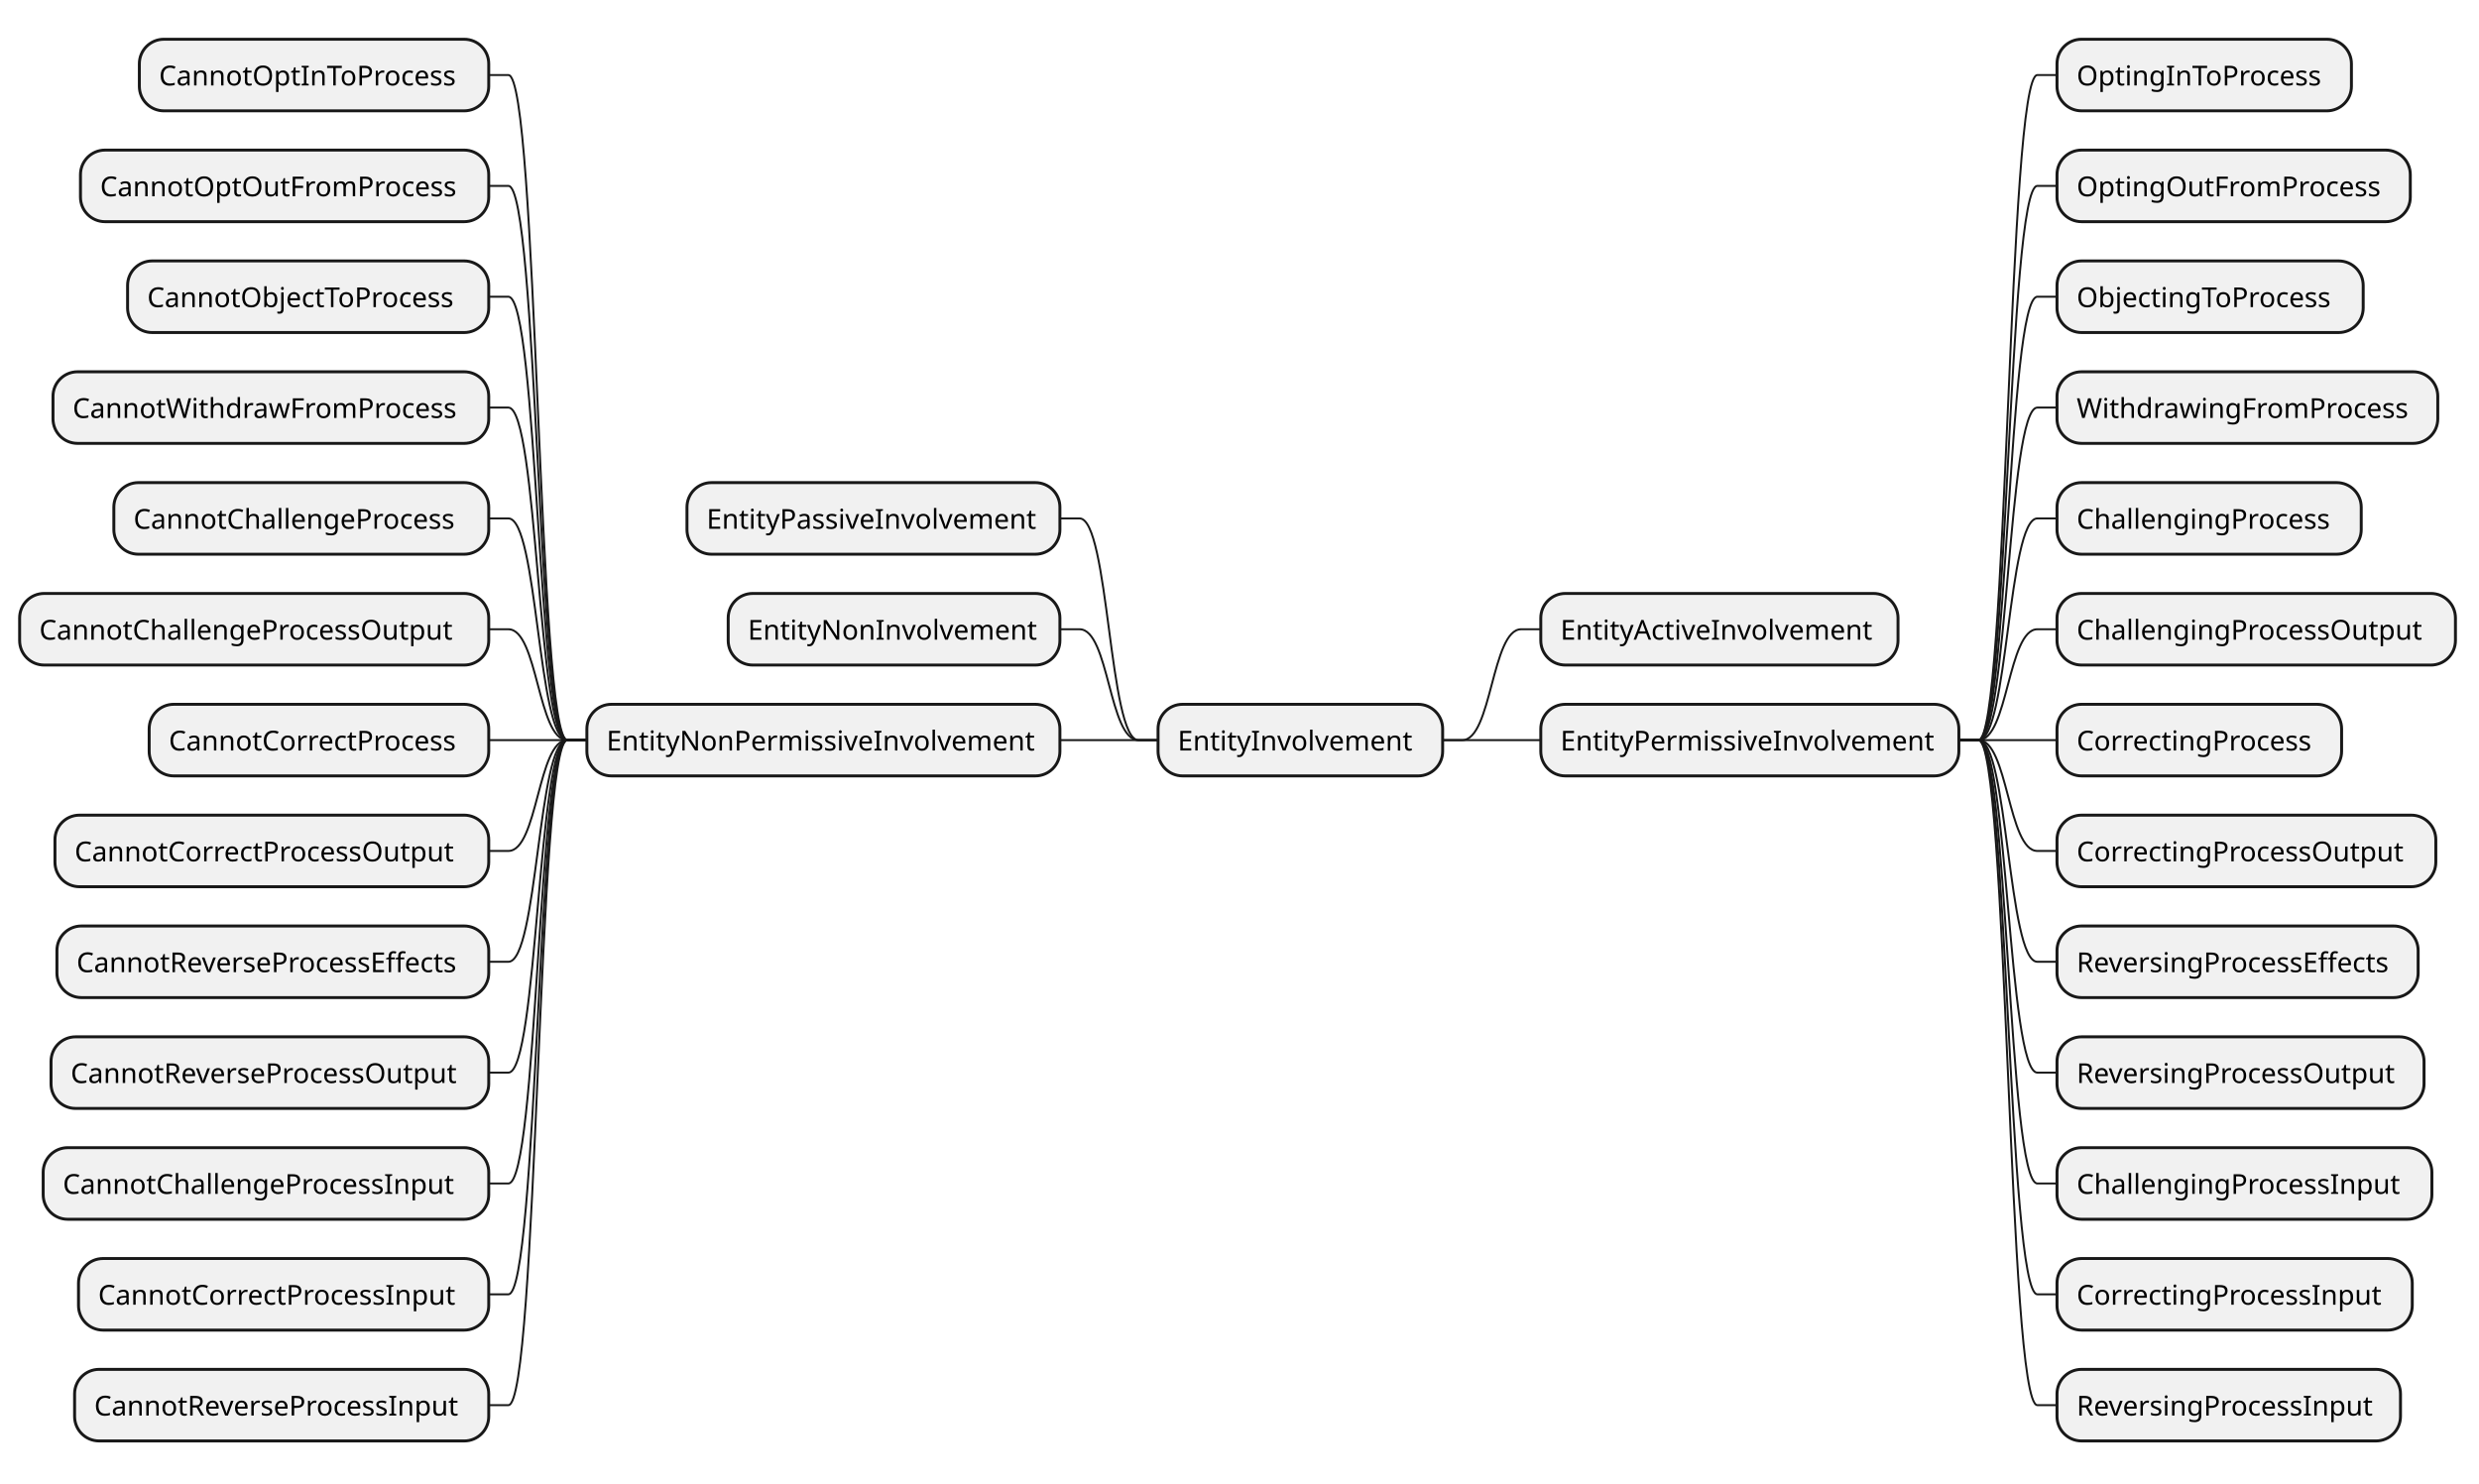
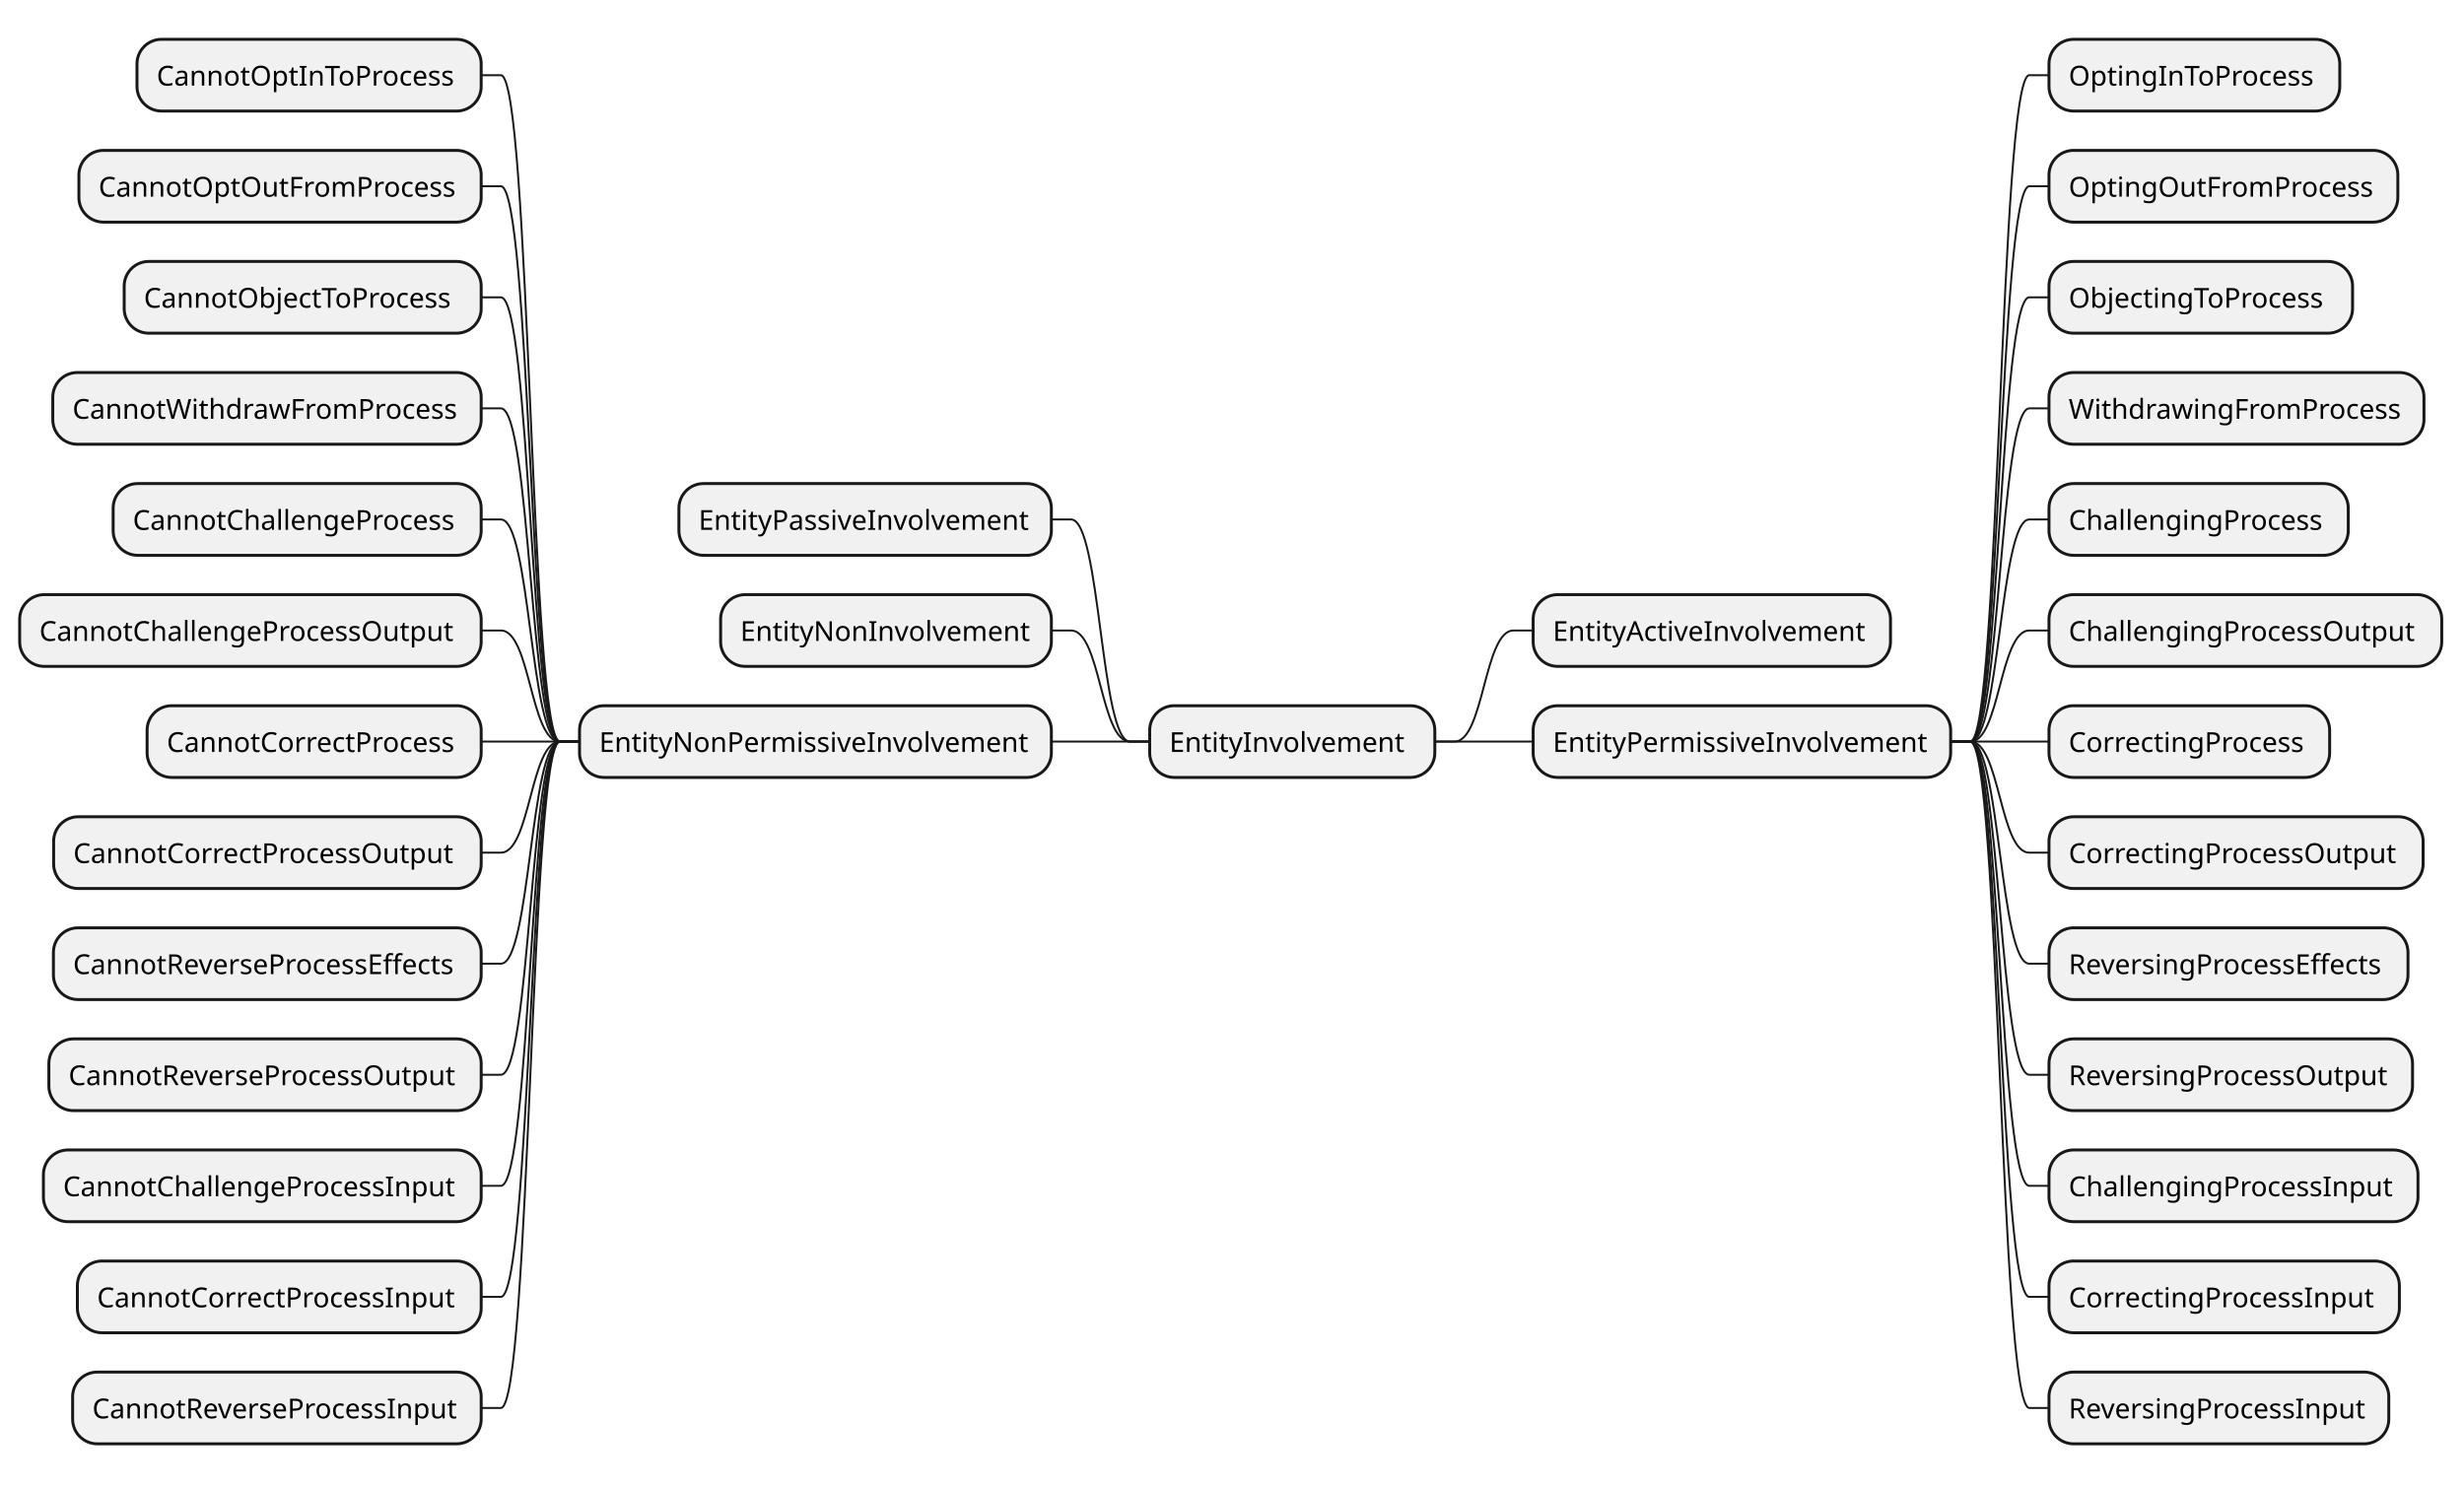
- <svg xmlns="http://www.w3.org/2000/svg" contentStyleType="text/css" height="756px" preserveAspectRatio="none" style="width:1263px;height:756px;background:#FFFFFF;" version="1.1" viewBox="0 0 1263 756" width="1263px" zoomAndPan="magnify">
+ <svg xmlns="http://www.w3.org/2000/svg" contentStyleType="text/css" data-diagram-type="MINDMAP" height="756px" preserveAspectRatio="none" style="width:1253px;height:756px;background:#FFFFFF;" version="1.1" viewBox="0 0 1253 756" width="1253px" zoomAndPan="magnify">
  <defs />
  <g>
-     <rect fill="#F1F1F1" height="36.488" rx="12.5" ry="12.5" style="stroke:#181818;stroke-width:1.5;" width="145" x="590" y="358.93" />
-     <text fill="#000000" font-family="sans-serif" font-size="14" lengthAdjust="spacing" textLength="121" x="600" y="382.465">EntityInvolvement</text>
-     <rect fill="#F1F1F1" height="36.488" rx="12.5" ry="12.5" style="stroke:#181818;stroke-width:1.5;" width="182" x="785" y="302.441" />
-     <text fill="#000000" font-family="sans-serif" font-size="14" lengthAdjust="spacing" textLength="162" x="795" y="325.977">EntityActiveInvolvement</text>
-     <path d="M735,377.174 L745,377.174 C760,377.174 760,320.685 775,320.685 L785,320.685 " fill="none" style="stroke:#181818;stroke-width:1.0;" />
-     <rect fill="#F1F1F1" height="36.488" rx="12.5" ry="12.5" style="stroke:#181818;stroke-width:1.5;" width="213" x="785" y="358.93" />
-     <text fill="#000000" font-family="sans-serif" font-size="14" lengthAdjust="spacing" textLength="193" x="795" y="382.465">EntityPermissiveInvolvement</text>
-     <rect fill="#F1F1F1" height="36.488" rx="12.5" ry="12.5" style="stroke:#181818;stroke-width:1.5;" width="150" x="1048" y="20" />
-     <text fill="#000000" font-family="sans-serif" font-size="14" lengthAdjust="spacing" textLength="130" x="1058" y="43.535">OptingInToProcess</text>
-     <path d="M998,377.174 L1008,377.174 C1023,377.174 1023,38.244 1038,38.244 L1048,38.244 " fill="none" style="stroke:#181818;stroke-width:1.0;" />
-     <rect fill="#F1F1F1" height="36.488" rx="12.5" ry="12.5" style="stroke:#181818;stroke-width:1.5;" width="180" x="1048" y="76.488" />
-     <text fill="#000000" font-family="sans-serif" font-size="14" lengthAdjust="spacing" textLength="160" x="1058" y="100.023">OptingOutFromProcess</text>
-     <path d="M998,377.174 L1008,377.174 C1023,377.174 1023,94.732 1038,94.732 L1048,94.732 " fill="none" style="stroke:#181818;stroke-width:1.0;" />
-     <rect fill="#F1F1F1" height="36.488" rx="12.5" ry="12.5" style="stroke:#181818;stroke-width:1.5;" width="156" x="1048" y="132.977" />
-     <text fill="#000000" font-family="sans-serif" font-size="14" lengthAdjust="spacing" textLength="136" x="1058" y="156.512">ObjectingToProcess</text>
-     <path d="M998,377.174 L1008,377.174 C1023,377.174 1023,151.221 1038,151.221 L1048,151.221 " fill="none" style="stroke:#181818;stroke-width:1.0;" />
-     <rect fill="#F1F1F1" height="36.488" rx="12.5" ry="12.5" style="stroke:#181818;stroke-width:1.5;" width="194" x="1048" y="189.465" />
-     <text fill="#000000" font-family="sans-serif" font-size="14" lengthAdjust="spacing" textLength="174" x="1058" y="213">WithdrawingFromProcess</text>
-     <path d="M998,377.174 L1008,377.174 C1023,377.174 1023,207.709 1038,207.709 L1048,207.709 " fill="none" style="stroke:#181818;stroke-width:1.0;" />
-     <rect fill="#F1F1F1" height="36.488" rx="12.5" ry="12.5" style="stroke:#181818;stroke-width:1.5;" width="155" x="1048" y="245.953" />
-     <text fill="#000000" font-family="sans-serif" font-size="14" lengthAdjust="spacing" textLength="135" x="1058" y="269.488">ChallengingProcess</text>
-     <path d="M998,377.174 L1008,377.174 C1023,377.174 1023,264.197 1038,264.197 L1048,264.197 " fill="none" style="stroke:#181818;stroke-width:1.0;" />
-     <rect fill="#F1F1F1" height="36.488" rx="12.5" ry="12.5" style="stroke:#181818;stroke-width:1.5;" width="203" x="1048" y="302.441" />
-     <text fill="#000000" font-family="sans-serif" font-size="14" lengthAdjust="spacing" textLength="183" x="1058" y="325.977">ChallengingProcessOutput</text>
-     <path d="M998,377.174 L1008,377.174 C1023,377.174 1023,320.685 1038,320.685 L1048,320.685 " fill="none" style="stroke:#181818;stroke-width:1.0;" />
-     <rect fill="#F1F1F1" height="36.488" rx="12.5" ry="12.5" style="stroke:#181818;stroke-width:1.5;" width="145" x="1048" y="358.93" />
-     <text fill="#000000" font-family="sans-serif" font-size="14" lengthAdjust="spacing" textLength="125" x="1058" y="382.465">CorrectingProcess</text>
-     <path d="M998,377.174 L1008,377.174 C1023,377.174 1023,377.174 1038,377.174 L1048,377.174 " fill="none" style="stroke:#181818;stroke-width:1.0;" />
-     <rect fill="#F1F1F1" height="36.488" rx="12.5" ry="12.5" style="stroke:#181818;stroke-width:1.5;" width="193" x="1048" y="415.418" />
-     <text fill="#000000" font-family="sans-serif" font-size="14" lengthAdjust="spacing" textLength="173" x="1058" y="438.953">CorrectingProcessOutput</text>
-     <path d="M998,377.174 L1008,377.174 C1023,377.174 1023,433.662 1038,433.662 L1048,433.662 " fill="none" style="stroke:#181818;stroke-width:1.0;" />
-     <rect fill="#F1F1F1" height="36.488" rx="12.5" ry="12.5" style="stroke:#181818;stroke-width:1.5;" width="184" x="1048" y="471.906" />
-     <text fill="#000000" font-family="sans-serif" font-size="14" lengthAdjust="spacing" textLength="164" x="1058" y="495.441">ReversingProcessEffects</text>
-     <path d="M998,377.174 L1008,377.174 C1023,377.174 1023,490.15 1038,490.15 L1048,490.15 " fill="none" style="stroke:#181818;stroke-width:1.0;" />
-     <rect fill="#F1F1F1" height="36.488" rx="12.5" ry="12.5" style="stroke:#181818;stroke-width:1.5;" width="187" x="1048" y="528.394" />
-     <text fill="#000000" font-family="sans-serif" font-size="14" lengthAdjust="spacing" textLength="167" x="1058" y="551.93">ReversingProcessOutput</text>
-     <path d="M998,377.174 L1008,377.174 C1023,377.174 1023,546.639 1038,546.639 L1048,546.639 " fill="none" style="stroke:#181818;stroke-width:1.0;" />
-     <rect fill="#F1F1F1" height="36.488" rx="12.5" ry="12.5" style="stroke:#181818;stroke-width:1.5;" width="191" x="1048" y="584.883" />
-     <text fill="#000000" font-family="sans-serif" font-size="14" lengthAdjust="spacing" textLength="171" x="1058" y="608.418">ChallengingProcessInput</text>
-     <path d="M998,377.174 L1008,377.174 C1023,377.174 1023,603.127 1038,603.127 L1048,603.127 " fill="none" style="stroke:#181818;stroke-width:1.0;" />
-     <rect fill="#F1F1F1" height="36.488" rx="12.5" ry="12.5" style="stroke:#181818;stroke-width:1.5;" width="181" x="1048" y="641.371" />
-     <text fill="#000000" font-family="sans-serif" font-size="14" lengthAdjust="spacing" textLength="161" x="1058" y="664.906">CorrectingProcessInput</text>
-     <path d="M998,377.174 L1008,377.174 C1023,377.174 1023,659.615 1038,659.615 L1048,659.615 " fill="none" style="stroke:#181818;stroke-width:1.0;" />
-     <rect fill="#F1F1F1" height="36.488" rx="12.5" ry="12.5" style="stroke:#181818;stroke-width:1.5;" width="175" x="1048" y="697.859" />
-     <text fill="#000000" font-family="sans-serif" font-size="14" lengthAdjust="spacing" textLength="155" x="1058" y="721.394">ReversingProcessInput</text>
-     <path d="M998,377.174 L1008,377.174 C1023,377.174 1023,716.104 1038,716.104 L1048,716.104 " fill="none" style="stroke:#181818;stroke-width:1.0;" />
-     <path d="M735,377.174 L745,377.174 C760,377.174 760,377.174 775,377.174 L785,377.174 " fill="none" style="stroke:#181818;stroke-width:1.0;" />
-     <rect fill="#F1F1F1" height="36.488" rx="12.5" ry="12.5" style="stroke:#181818;stroke-width:1.5;" width="190" x="350" y="245.953" />
-     <text fill="#000000" font-family="sans-serif" font-size="14" lengthAdjust="spacing" textLength="170" x="360" y="269.488">EntityPassiveInvolvement</text>
-     <path d="M590,377.174 L580,377.174 C565,377.174 565,264.197 550,264.197 L540,264.197 " fill="none" style="stroke:#181818;stroke-width:1.0;" />
-     <rect fill="#F1F1F1" height="36.488" rx="12.5" ry="12.5" style="stroke:#181818;stroke-width:1.5;" width="169" x="371" y="302.441" />
-     <text fill="#000000" font-family="sans-serif" font-size="14" lengthAdjust="spacing" textLength="149" x="381" y="325.977">EntityNonInvolvement</text>
-     <path d="M590,377.174 L580,377.174 C565,377.174 565,320.685 550,320.685 L540,320.685 " fill="none" style="stroke:#181818;stroke-width:1.0;" />
-     <rect fill="#F1F1F1" height="36.488" rx="12.5" ry="12.5" style="stroke:#181818;stroke-width:1.5;" width="241" x="299" y="358.93" />
-     <text fill="#000000" font-family="sans-serif" font-size="14" lengthAdjust="spacing" textLength="221" x="309" y="382.465">EntityNonPermissiveInvolvement</text>
-     <rect fill="#F1F1F1" height="36.488" rx="12.5" ry="12.5" style="stroke:#181818;stroke-width:1.5;" width="178" x="71" y="20" />
-     <text fill="#000000" font-family="sans-serif" font-size="14" lengthAdjust="spacing" textLength="158" x="81" y="43.535">CannotOptInToProcess</text>
-     <path d="M299,377.174 L289,377.174 C274,377.174 274,38.244 259,38.244 L249,38.244 " fill="none" style="stroke:#181818;stroke-width:1.0;" />
-     <rect fill="#F1F1F1" height="36.488" rx="12.5" ry="12.5" style="stroke:#181818;stroke-width:1.5;" width="208" x="41" y="76.488" />
-     <text fill="#000000" font-family="sans-serif" font-size="14" lengthAdjust="spacing" textLength="188" x="51" y="100.023">CannotOptOutFromProcess</text>
-     <path d="M299,377.174 L289,377.174 C274,377.174 274,94.732 259,94.732 L249,94.732 " fill="none" style="stroke:#181818;stroke-width:1.0;" />
-     <rect fill="#F1F1F1" height="36.488" rx="12.5" ry="12.5" style="stroke:#181818;stroke-width:1.5;" width="184" x="65" y="132.977" />
-     <text fill="#000000" font-family="sans-serif" font-size="14" lengthAdjust="spacing" textLength="164" x="75" y="156.512">CannotObjectToProcess</text>
-     <path d="M299,377.174 L289,377.174 C274,377.174 274,151.221 259,151.221 L249,151.221 " fill="none" style="stroke:#181818;stroke-width:1.0;" />
-     <rect fill="#F1F1F1" height="36.488" rx="12.5" ry="12.5" style="stroke:#181818;stroke-width:1.5;" width="222" x="27" y="189.465" />
-     <text fill="#000000" font-family="sans-serif" font-size="14" lengthAdjust="spacing" textLength="202" x="37" y="213">CannotWithdrawFromProcess</text>
-     <path d="M299,377.174 L289,377.174 C274,377.174 274,207.709 259,207.709 L249,207.709 " fill="none" style="stroke:#181818;stroke-width:1.0;" />
-     <rect fill="#F1F1F1" height="36.488" rx="12.5" ry="12.5" style="stroke:#181818;stroke-width:1.5;" width="191" x="58" y="245.953" />
-     <text fill="#000000" font-family="sans-serif" font-size="14" lengthAdjust="spacing" textLength="171" x="68" y="269.488">CannotChallengeProcess</text>
-     <path d="M299,377.174 L289,377.174 C274,377.174 274,264.197 259,264.197 L249,264.197 " fill="none" style="stroke:#181818;stroke-width:1.0;" />
-     <rect fill="#F1F1F1" height="36.488" rx="12.5" ry="12.5" style="stroke:#181818;stroke-width:1.5;" width="239" x="10" y="302.441" />
-     <text fill="#000000" font-family="sans-serif" font-size="14" lengthAdjust="spacing" textLength="219" x="20" y="325.977">CannotChallengeProcessOutput</text>
-     <path d="M299,377.174 L289,377.174 C274,377.174 274,320.685 259,320.685 L249,320.685 " fill="none" style="stroke:#181818;stroke-width:1.0;" />
-     <rect fill="#F1F1F1" height="36.488" rx="12.5" ry="12.5" style="stroke:#181818;stroke-width:1.5;" width="173" x="76" y="358.93" />
-     <text fill="#000000" font-family="sans-serif" font-size="14" lengthAdjust="spacing" textLength="153" x="86" y="382.465">CannotCorrectProcess</text>
-     <path d="M299,377.174 L289,377.174 C274,377.174 274,377.174 259,377.174 L249,377.174 " fill="none" style="stroke:#181818;stroke-width:1.0;" />
-     <rect fill="#F1F1F1" height="36.488" rx="12.5" ry="12.5" style="stroke:#181818;stroke-width:1.5;" width="221" x="28" y="415.418" />
-     <text fill="#000000" font-family="sans-serif" font-size="14" lengthAdjust="spacing" textLength="201" x="38" y="438.953">CannotCorrectProcessOutput</text>
-     <path d="M299,377.174 L289,377.174 C274,377.174 274,433.662 259,433.662 L249,433.662 " fill="none" style="stroke:#181818;stroke-width:1.0;" />
-     <rect fill="#F1F1F1" height="36.488" rx="12.5" ry="12.5" style="stroke:#181818;stroke-width:1.5;" width="220" x="29" y="471.906" />
-     <text fill="#000000" font-family="sans-serif" font-size="14" lengthAdjust="spacing" textLength="200" x="39" y="495.441">CannotReverseProcessEffects</text>
-     <path d="M299,377.174 L289,377.174 C274,377.174 274,490.15 259,490.15 L249,490.15 " fill="none" style="stroke:#181818;stroke-width:1.0;" />
-     <rect fill="#F1F1F1" height="36.488" rx="12.5" ry="12.5" style="stroke:#181818;stroke-width:1.5;" width="223" x="26" y="528.394" />
-     <text fill="#000000" font-family="sans-serif" font-size="14" lengthAdjust="spacing" textLength="203" x="36" y="551.93">CannotReverseProcessOutput</text>
-     <path d="M299,377.174 L289,377.174 C274,377.174 274,546.639 259,546.639 L249,546.639 " fill="none" style="stroke:#181818;stroke-width:1.0;" />
-     <rect fill="#F1F1F1" height="36.488" rx="12.5" ry="12.5" style="stroke:#181818;stroke-width:1.5;" width="227" x="22" y="584.883" />
-     <text fill="#000000" font-family="sans-serif" font-size="14" lengthAdjust="spacing" textLength="207" x="32" y="608.418">CannotChallengeProcessInput</text>
-     <path d="M299,377.174 L289,377.174 C274,377.174 274,603.127 259,603.127 L249,603.127 " fill="none" style="stroke:#181818;stroke-width:1.0;" />
-     <rect fill="#F1F1F1" height="36.488" rx="12.5" ry="12.5" style="stroke:#181818;stroke-width:1.5;" width="209" x="40" y="641.371" />
-     <text fill="#000000" font-family="sans-serif" font-size="14" lengthAdjust="spacing" textLength="189" x="50" y="664.906">CannotCorrectProcessInput</text>
-     <path d="M299,377.174 L289,377.174 C274,377.174 274,659.615 259,659.615 L249,659.615 " fill="none" style="stroke:#181818;stroke-width:1.0;" />
-     <rect fill="#F1F1F1" height="36.488" rx="12.5" ry="12.5" style="stroke:#181818;stroke-width:1.5;" width="211" x="38" y="697.859" />
-     <text fill="#000000" font-family="sans-serif" font-size="14" lengthAdjust="spacing" textLength="191" x="48" y="721.394">CannotReverseProcessInput</text>
-     <path d="M299,377.174 L289,377.174 C274,377.174 274,716.104 259,716.104 L249,716.104 " fill="none" style="stroke:#181818;stroke-width:1.0;" />
-     <path d="M590,377.174 L580,377.174 C565,377.174 565,377.174 550,377.174 L540,377.174 " fill="none" style="stroke:#181818;stroke-width:1.0;" />
+     <rect fill="#F1F1F1" height="36.488" rx="12.5" ry="12.5" style="stroke:#181818;stroke-width:1.5;" width="144.995" x="584.643" y="358.93" />
+     <text fill="#000000" font-family="sans-serif" font-size="14" lengthAdjust="spacing" textLength="120.565" x="594.643" y="382.465">EntityInvolvement</text>
+     <rect fill="#F1F1F1" height="36.488" rx="12.5" ry="12.5" style="stroke:#181818;stroke-width:1.5;" width="181.725" x="779.638" y="302.441" />
+     <text fill="#000000" font-family="sans-serif" font-size="14" lengthAdjust="spacing" textLength="161.725" x="789.638" y="325.977">EntityActiveInvolvement</text>
+     <path d="M729.638,377.174 L739.638,377.174 C754.638,377.174 754.638,320.685 769.638,320.685 L779.638,320.685 " fill="transparent" style="stroke:#181818;stroke-width:1;" />
+     <rect fill="#F1F1F1" height="36.488" rx="12.5" ry="12.5" style="stroke:#181818;stroke-width:1.5;" width="212.315" x="779.638" y="358.93" />
+     <text fill="#000000" font-family="sans-serif" font-size="14" lengthAdjust="spacing" textLength="192.315" x="789.638" y="382.465">EntityPermissiveInvolvement</text>
+     <rect fill="#F1F1F1" height="36.488" rx="12.5" ry="12.5" style="stroke:#181818;stroke-width:1.5;" width="147.873" x="1041.953" y="20" />
+     <text fill="#000000" font-family="sans-serif" font-size="14" lengthAdjust="spacing" textLength="127.873" x="1051.953" y="43.535">OptingInToProcess</text>
+     <path d="M991.953,377.174 L1001.953,377.174 C1016.953,377.174 1016.953,38.244 1031.953,38.244 L1041.953,38.244 " fill="transparent" style="stroke:#181818;stroke-width:1;" />
+     <rect fill="#F1F1F1" height="36.488" rx="12.5" ry="12.5" style="stroke:#181818;stroke-width:1.5;" width="177.404" x="1041.953" y="76.488" />
+     <text fill="#000000" font-family="sans-serif" font-size="14" lengthAdjust="spacing" textLength="157.404" x="1051.953" y="100.023">OptingOutFromProcess</text>
+     <path d="M991.953,377.174 L1001.953,377.174 C1016.953,377.174 1016.953,94.732 1031.953,94.732 L1041.953,94.732 " fill="transparent" style="stroke:#181818;stroke-width:1;" />
+     <rect fill="#F1F1F1" height="36.488" rx="12.5" ry="12.5" style="stroke:#181818;stroke-width:1.5;" width="154.381" x="1041.953" y="132.977" />
+     <text fill="#000000" font-family="sans-serif" font-size="14" lengthAdjust="spacing" textLength="134.381" x="1051.953" y="156.512">ObjectingToProcess</text>
+     <path d="M991.953,377.174 L1001.953,377.174 C1016.953,377.174 1016.953,151.221 1031.953,151.221 L1041.953,151.221 " fill="transparent" style="stroke:#181818;stroke-width:1;" />
+     <rect fill="#F1F1F1" height="36.488" rx="12.5" ry="12.5" style="stroke:#181818;stroke-width:1.5;" width="190.686" x="1041.953" y="189.465" />
+     <text fill="#000000" font-family="sans-serif" font-size="14" lengthAdjust="spacing" textLength="170.686" x="1051.953" y="213">WithdrawingFromProcess</text>
+     <path d="M991.953,377.174 L1001.953,377.174 C1016.953,377.174 1016.953,207.709 1031.953,207.709 L1041.953,207.709 " fill="transparent" style="stroke:#181818;stroke-width:1;" />
+     <rect fill="#F1F1F1" height="36.488" rx="12.5" ry="12.5" style="stroke:#181818;stroke-width:1.5;" width="152.193" x="1041.953" y="245.953" />
+     <text fill="#000000" font-family="sans-serif" font-size="14" lengthAdjust="spacing" textLength="132.193" x="1051.953" y="269.488">ChallengingProcess</text>
+     <path d="M991.953,377.174 L1001.953,377.174 C1016.953,377.174 1016.953,264.197 1031.953,264.197 L1041.953,264.197 " fill="transparent" style="stroke:#181818;stroke-width:1;" />
+     <rect fill="#F1F1F1" height="36.488" rx="12.5" ry="12.5" style="stroke:#181818;stroke-width:1.5;" width="199.731" x="1041.953" y="302.441" />
+     <text fill="#000000" font-family="sans-serif" font-size="14" lengthAdjust="spacing" textLength="179.731" x="1051.953" y="325.977">ChallengingProcessOutput</text>
+     <path d="M991.953,377.174 L1001.953,377.174 C1016.953,377.174 1016.953,320.685 1031.953,320.685 L1041.953,320.685 " fill="transparent" style="stroke:#181818;stroke-width:1;" />
+     <rect fill="#F1F1F1" height="36.488" rx="12.5" ry="12.5" style="stroke:#181818;stroke-width:1.5;" width="142.726" x="1041.953" y="358.93" />
+     <text fill="#000000" font-family="sans-serif" font-size="14" lengthAdjust="spacing" textLength="122.726" x="1051.953" y="382.465">CorrectingProcess</text>
+     <path d="M991.953,377.174 L1001.953,377.174 C1016.953,377.174 1016.953,377.174 1031.953,377.174 L1041.953,377.174 " fill="transparent" style="stroke:#181818;stroke-width:1;" />
+     <rect fill="#F1F1F1" height="36.488" rx="12.5" ry="12.5" style="stroke:#181818;stroke-width:1.5;" width="190.263" x="1041.953" y="415.418" />
+     <text fill="#000000" font-family="sans-serif" font-size="14" lengthAdjust="spacing" textLength="170.263" x="1051.953" y="438.953">CorrectingProcessOutput</text>
+     <path d="M991.953,377.174 L1001.953,377.174 C1016.953,377.174 1016.953,433.662 1031.953,433.662 L1041.953,433.662 " fill="transparent" style="stroke:#181818;stroke-width:1;" />
+     <rect fill="#F1F1F1" height="36.488" rx="12.5" ry="12.5" style="stroke:#181818;stroke-width:1.5;" width="182.565" x="1041.953" y="471.906" />
+     <text fill="#000000" font-family="sans-serif" font-size="14" lengthAdjust="spacing" textLength="162.565" x="1051.953" y="495.441">ReversingProcessEffects</text>
+     <path d="M991.953,377.174 L1001.953,377.174 C1016.953,377.174 1016.953,490.15 1031.953,490.15 L1041.953,490.15 " fill="transparent" style="stroke:#181818;stroke-width:1;" />
+     <rect fill="#F1F1F1" height="36.488" rx="12.5" ry="12.5" style="stroke:#181818;stroke-width:1.5;" width="184.876" x="1041.953" y="528.394" />
+     <text fill="#000000" font-family="sans-serif" font-size="14" lengthAdjust="spacing" textLength="164.876" x="1051.953" y="551.93">ReversingProcessOutput</text>
+     <path d="M991.953,377.174 L1001.953,377.174 C1016.953,377.174 1016.953,546.639 1031.953,546.639 L1041.953,546.639 " fill="transparent" style="stroke:#181818;stroke-width:1;" />
+     <rect fill="#F1F1F1" height="36.488" rx="12.5" ry="12.5" style="stroke:#181818;stroke-width:1.5;" width="187.651" x="1041.953" y="584.883" />
+     <text fill="#000000" font-family="sans-serif" font-size="14" lengthAdjust="spacing" textLength="167.651" x="1051.953" y="608.418">ChallengingProcessInput</text>
+     <path d="M991.953,377.174 L1001.953,377.174 C1016.953,377.174 1016.953,603.127 1031.953,603.127 L1041.953,603.127 " fill="transparent" style="stroke:#181818;stroke-width:1;" />
+     <rect fill="#F1F1F1" height="36.488" rx="12.5" ry="12.5" style="stroke:#181818;stroke-width:1.5;" width="178.184" x="1041.953" y="641.371" />
+     <text fill="#000000" font-family="sans-serif" font-size="14" lengthAdjust="spacing" textLength="158.184" x="1051.953" y="664.906">CorrectingProcessInput</text>
+     <path d="M991.953,377.174 L1001.953,377.174 C1016.953,377.174 1016.953,659.615 1031.953,659.615 L1041.953,659.615 " fill="transparent" style="stroke:#181818;stroke-width:1;" />
+     <rect fill="#F1F1F1" height="36.488" rx="12.5" ry="12.5" style="stroke:#181818;stroke-width:1.5;" width="172.797" x="1041.953" y="697.859" />
+     <text fill="#000000" font-family="sans-serif" font-size="14" lengthAdjust="spacing" textLength="152.797" x="1051.953" y="721.394">ReversingProcessInput</text>
+     <path d="M991.953,377.174 L1001.953,377.174 C1016.953,377.174 1016.953,716.104 1031.953,716.104 L1041.953,716.104 " fill="transparent" style="stroke:#181818;stroke-width:1;" />
+     <path d="M729.638,377.174 L739.638,377.174 C754.638,377.174 754.638,377.174 769.638,377.174 L779.638,377.174 " fill="transparent" style="stroke:#181818;stroke-width:1;" />
+     <rect fill="#F1F1F1" height="36.488" rx="12.5" ry="12.5" style="stroke:#181818;stroke-width:1.5;" width="189.401" x="345.241" y="245.953" />
+     <text fill="#000000" font-family="sans-serif" font-size="14" lengthAdjust="spacing" textLength="169.401" x="355.241" y="269.488">EntityPassiveInvolvement</text>
+     <path d="M584.643,377.174 L574.643,377.174 C559.643,377.174 559.643,264.197 544.643,264.197 L534.643,264.197 " fill="transparent" style="stroke:#181818;stroke-width:1;" />
+     <rect fill="#F1F1F1" height="36.488" rx="12.5" ry="12.5" style="stroke:#181818;stroke-width:1.5;" width="168.196" x="366.446" y="302.441" />
+     <text fill="#000000" font-family="sans-serif" font-size="14" lengthAdjust="spacing" textLength="148.196" x="376.446" y="325.977">EntityNonInvolvement</text>
+     <path d="M584.643,377.174 L574.643,377.174 C559.643,377.174 559.643,320.685 544.643,320.685 L534.643,320.685 " fill="transparent" style="stroke:#181818;stroke-width:1;" />
+     <rect fill="#F1F1F1" height="36.488" rx="12.5" ry="12.5" style="stroke:#181818;stroke-width:1.5;" width="239.946" x="294.696" y="358.93" />
+     <text fill="#000000" font-family="sans-serif" font-size="14" lengthAdjust="spacing" textLength="219.946" x="304.696" y="382.465">EntityNonPermissiveInvolvement</text>
+     <rect fill="#F1F1F1" height="36.488" rx="12.5" ry="12.5" style="stroke:#181818;stroke-width:1.5;" width="175.039" x="69.657" y="20" />
+     <text fill="#000000" font-family="sans-serif" font-size="14" lengthAdjust="spacing" textLength="155.039" x="79.657" y="43.535">CannotOptInToProcess</text>
+     <path d="M294.696,377.174 L284.696,377.174 C269.696,377.174 269.696,38.244 254.696,38.244 L244.696,38.244 " fill="transparent" style="stroke:#181818;stroke-width:1;" />
+     <rect fill="#F1F1F1" height="36.488" rx="12.5" ry="12.5" style="stroke:#181818;stroke-width:1.5;" width="204.57" x="40.126" y="76.488" />
+     <text fill="#000000" font-family="sans-serif" font-size="14" lengthAdjust="spacing" textLength="184.57" x="50.126" y="100.023">CannotOptOutFromProcess</text>
+     <path d="M294.696,377.174 L284.696,377.174 C269.696,377.174 269.696,94.732 254.696,94.732 L244.696,94.732 " fill="transparent" style="stroke:#181818;stroke-width:1;" />
+     <rect fill="#F1F1F1" height="36.488" rx="12.5" ry="12.5" style="stroke:#181818;stroke-width:1.5;" width="181.547" x="63.149" y="132.977" />
+     <text fill="#000000" font-family="sans-serif" font-size="14" lengthAdjust="spacing" textLength="161.547" x="73.149" y="156.512">CannotObjectToProcess</text>
+     <path d="M294.696,377.174 L284.696,377.174 C269.696,377.174 269.696,151.221 254.696,151.221 L244.696,151.221 " fill="transparent" style="stroke:#181818;stroke-width:1;" />
+     <rect fill="#F1F1F1" height="36.488" rx="12.5" ry="12.5" style="stroke:#181818;stroke-width:1.5;" width="217.852" x="26.844" y="189.465" />
+     <text fill="#000000" font-family="sans-serif" font-size="14" lengthAdjust="spacing" textLength="197.852" x="36.844" y="213">CannotWithdrawFromProcess</text>
+     <path d="M294.696,377.174 L284.696,377.174 C269.696,377.174 269.696,207.709 254.696,207.709 L244.696,207.709 " fill="transparent" style="stroke:#181818;stroke-width:1;" />
+     <rect fill="#F1F1F1" height="36.488" rx="12.5" ry="12.5" style="stroke:#181818;stroke-width:1.5;" width="187.159" x="57.537" y="245.953" />
+     <text fill="#000000" font-family="sans-serif" font-size="14" lengthAdjust="spacing" textLength="167.159" x="67.537" y="269.488">CannotChallengeProcess</text>
+     <path d="M294.696,377.174 L284.696,377.174 C269.696,377.174 269.696,264.197 254.696,264.197 L244.696,264.197 " fill="transparent" style="stroke:#181818;stroke-width:1;" />
+     <rect fill="#F1F1F1" height="36.488" rx="12.5" ry="12.5" style="stroke:#181818;stroke-width:1.5;" width="234.696" x="10" y="302.441" />
+     <text fill="#000000" font-family="sans-serif" font-size="14" lengthAdjust="spacing" textLength="214.696" x="20" y="325.977">CannotChallengeProcessOutput</text>
+     <path d="M294.696,377.174 L284.696,377.174 C269.696,377.174 269.696,320.685 254.696,320.685 L244.696,320.685 " fill="transparent" style="stroke:#181818;stroke-width:1;" />
+     <rect fill="#F1F1F1" height="36.488" rx="12.5" ry="12.5" style="stroke:#181818;stroke-width:1.5;" width="169.892" x="74.805" y="358.93" />
+     <text fill="#000000" font-family="sans-serif" font-size="14" lengthAdjust="spacing" textLength="149.892" x="84.805" y="382.465">CannotCorrectProcess</text>
+     <path d="M294.696,377.174 L284.696,377.174 C269.696,377.174 269.696,377.174 254.696,377.174 L244.696,377.174 " fill="transparent" style="stroke:#181818;stroke-width:1;" />
+     <rect fill="#F1F1F1" height="36.488" rx="12.5" ry="12.5" style="stroke:#181818;stroke-width:1.5;" width="217.429" x="27.268" y="415.418" />
+     <text fill="#000000" font-family="sans-serif" font-size="14" lengthAdjust="spacing" textLength="197.429" x="37.268" y="438.953">CannotCorrectProcessOutput</text>
+     <path d="M294.696,377.174 L284.696,377.174 C269.696,377.174 269.696,433.662 254.696,433.662 L244.696,433.662 " fill="transparent" style="stroke:#181818;stroke-width:1;" />
+     <rect fill="#F1F1F1" height="36.488" rx="12.5" ry="12.5" style="stroke:#181818;stroke-width:1.5;" width="217.531" x="27.165" y="471.906" />
+     <text fill="#000000" font-family="sans-serif" font-size="14" lengthAdjust="spacing" textLength="197.531" x="37.165" y="495.441">CannotReverseProcessEffects</text>
+     <path d="M294.696,377.174 L284.696,377.174 C269.696,377.174 269.696,490.15 254.696,490.15 L244.696,490.15 " fill="transparent" style="stroke:#181818;stroke-width:1;" />
+     <rect fill="#F1F1F1" height="36.488" rx="12.5" ry="12.5" style="stroke:#181818;stroke-width:1.5;" width="219.842" x="24.855" y="528.394" />
+     <text fill="#000000" font-family="sans-serif" font-size="14" lengthAdjust="spacing" textLength="199.842" x="34.855" y="551.93">CannotReverseProcessOutput</text>
+     <path d="M294.696,377.174 L284.696,377.174 C269.696,377.174 269.696,546.639 254.696,546.639 L244.696,546.639 " fill="transparent" style="stroke:#181818;stroke-width:1;" />
+     <rect fill="#F1F1F1" height="36.488" rx="12.5" ry="12.5" style="stroke:#181818;stroke-width:1.5;" width="222.617" x="22.079" y="584.883" />
+     <text fill="#000000" font-family="sans-serif" font-size="14" lengthAdjust="spacing" textLength="202.617" x="32.079" y="608.418">CannotChallengeProcessInput</text>
+     <path d="M294.696,377.174 L284.696,377.174 C269.696,377.174 269.696,603.127 254.696,603.127 L244.696,603.127 " fill="transparent" style="stroke:#181818;stroke-width:1;" />
+     <rect fill="#F1F1F1" height="36.488" rx="12.5" ry="12.5" style="stroke:#181818;stroke-width:1.5;" width="205.35" x="39.347" y="641.371" />
+     <text fill="#000000" font-family="sans-serif" font-size="14" lengthAdjust="spacing" textLength="185.35" x="49.347" y="664.906">CannotCorrectProcessInput</text>
+     <path d="M294.696,377.174 L284.696,377.174 C269.696,377.174 269.696,659.615 254.696,659.615 L244.696,659.615 " fill="transparent" style="stroke:#181818;stroke-width:1;" />
+     <rect fill="#F1F1F1" height="36.488" rx="12.5" ry="12.5" style="stroke:#181818;stroke-width:1.5;" width="207.763" x="36.934" y="697.859" />
+     <text fill="#000000" font-family="sans-serif" font-size="14" lengthAdjust="spacing" textLength="187.763" x="46.934" y="721.394">CannotReverseProcessInput</text>
+     <path d="M294.696,377.174 L284.696,377.174 C269.696,377.174 269.696,716.104 254.696,716.104 L244.696,716.104 " fill="transparent" style="stroke:#181818;stroke-width:1;" />
+     <path d="M584.643,377.174 L574.643,377.174 C559.643,377.174 559.643,377.174 544.643,377.174 L534.643,377.174 " fill="transparent" style="stroke:#181818;stroke-width:1;" />
  </g>
</svg>
